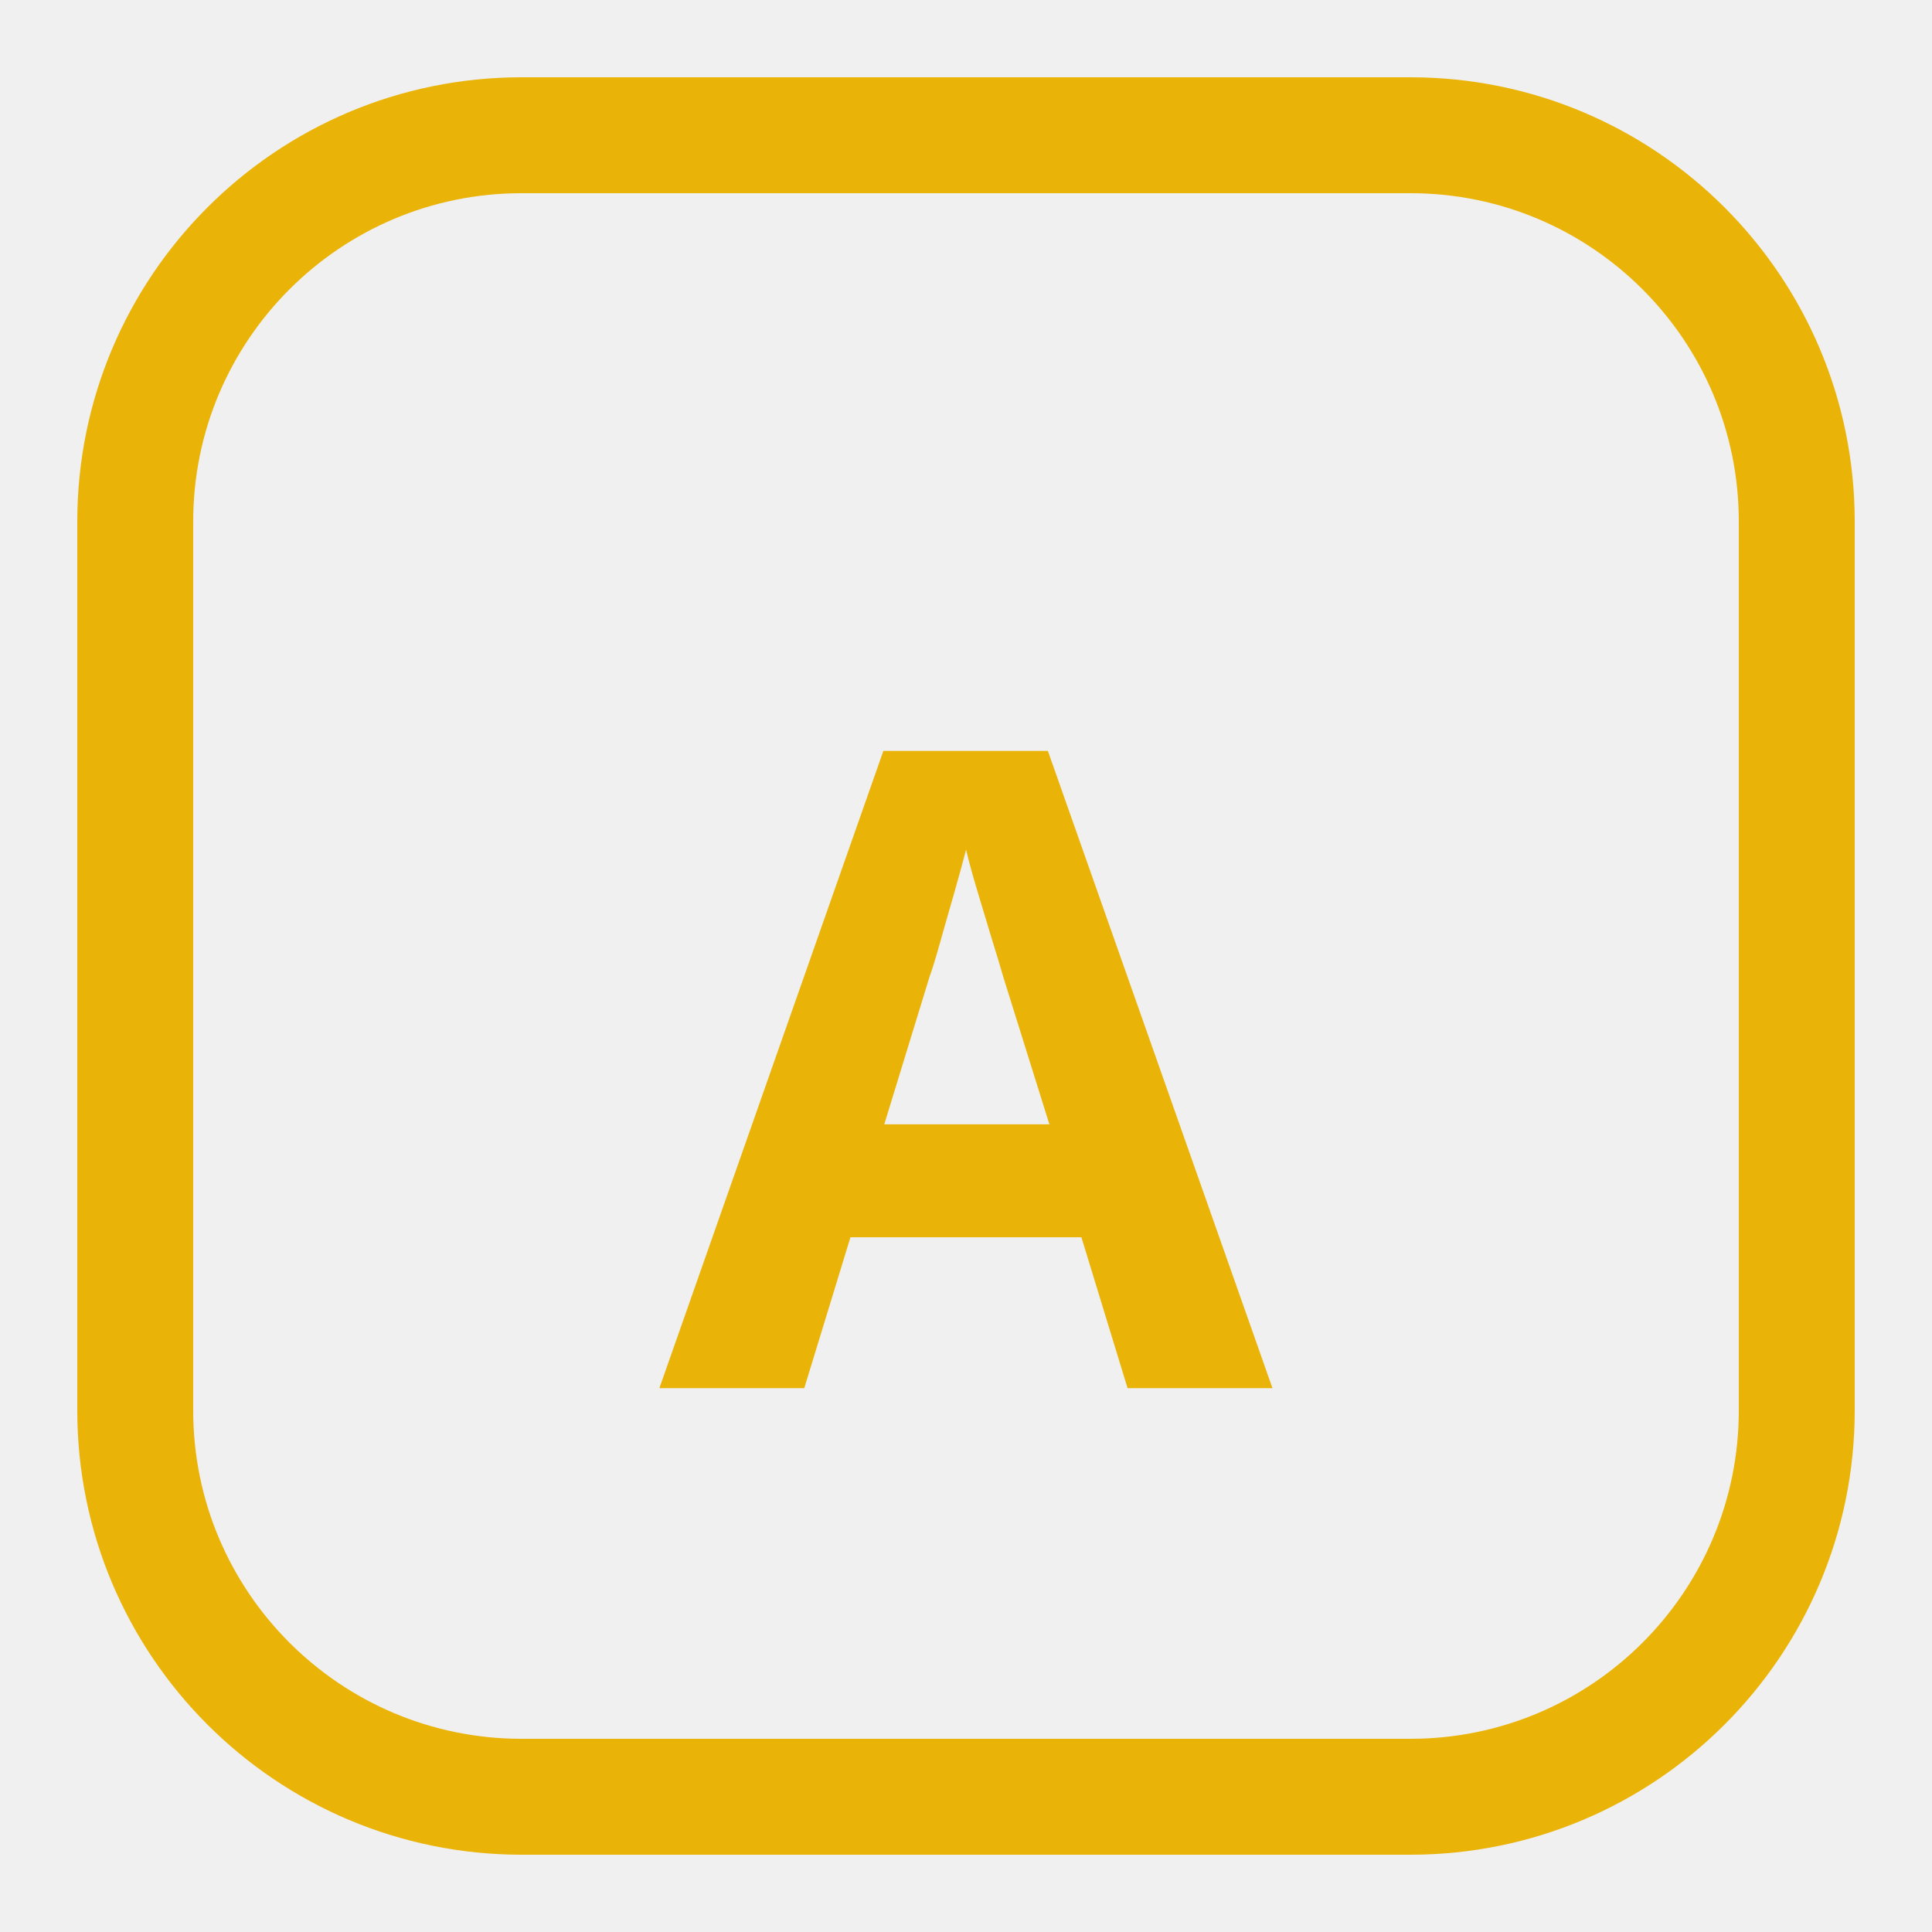
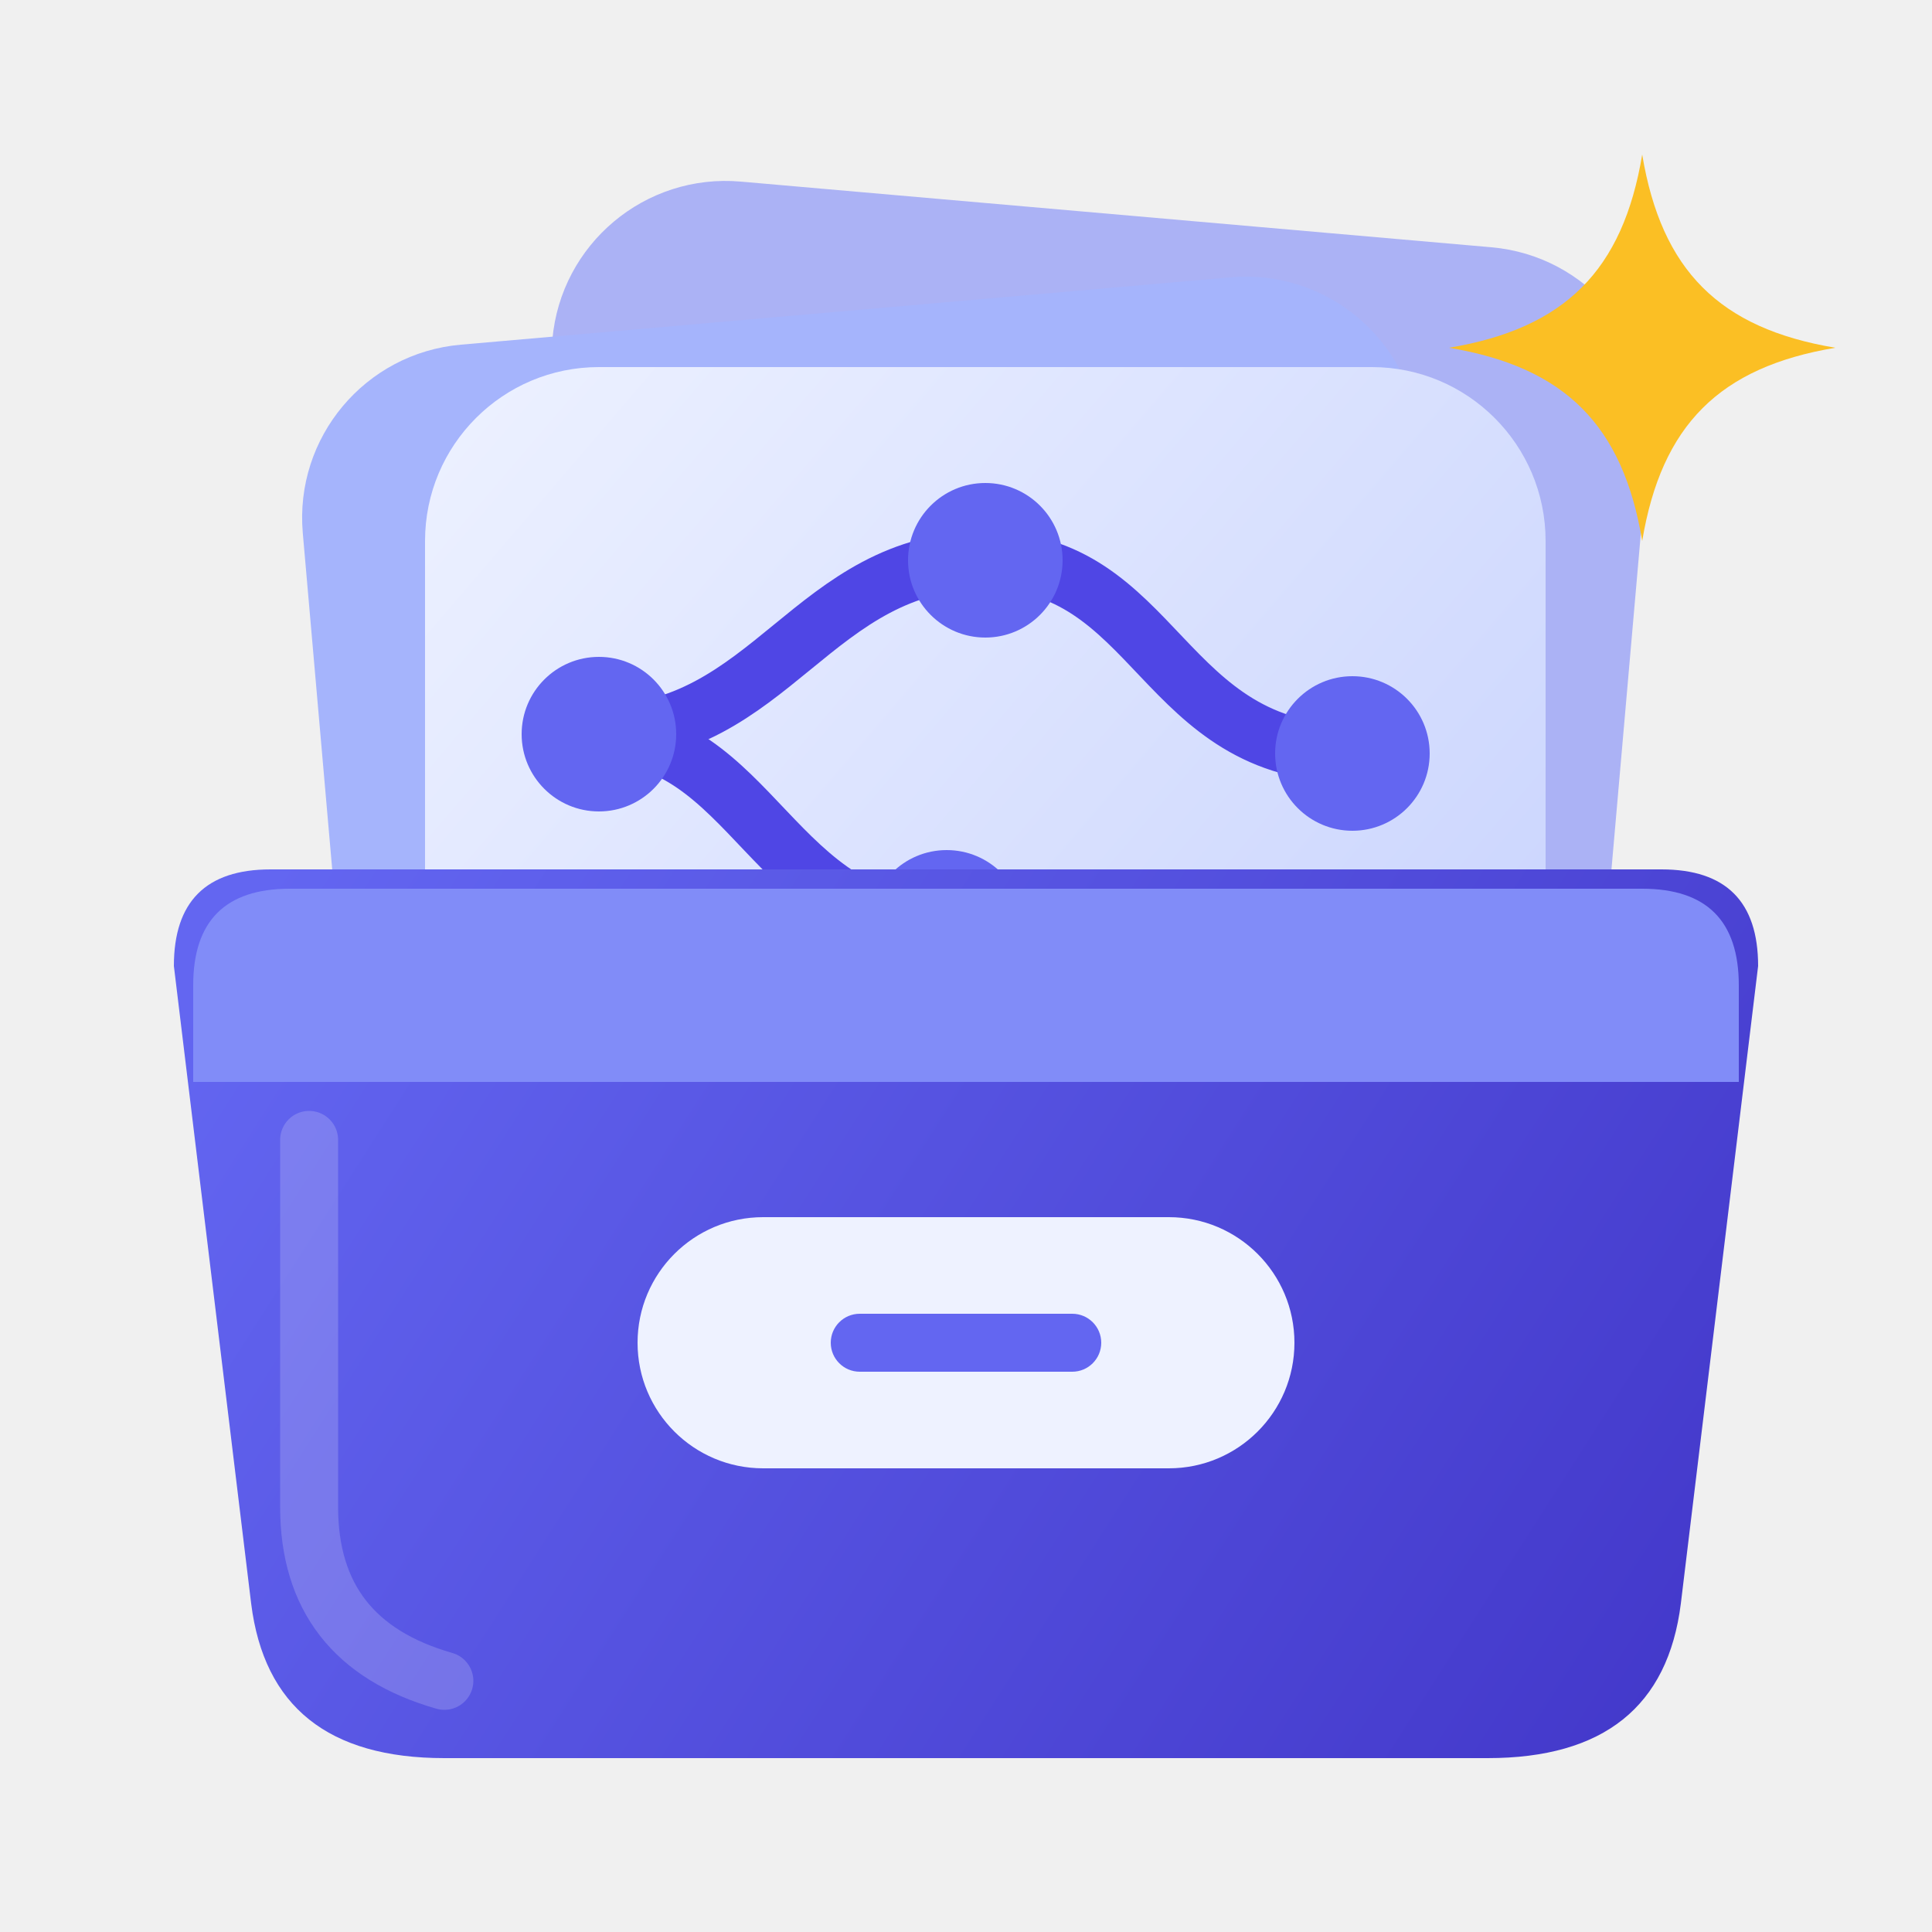
- <svg xmlns="http://www.w3.org/2000/svg" viewBox="0 0 100 100" fill="none">
-   <rect x="7" y="7" width="86" height="86" rx="20" stroke="#eab308" stroke-width="6" />
-   <text x="50" y="54" text-anchor="middle" dominant-baseline="central" font-family="'Space Grotesk', system-ui, sans-serif" font-weight="700" font-size="46" fill="#eab308">A</text>
+ <svg xmlns="http://www.w3.org/2000/svg" viewBox="0 0 100 100" fill="none" role="img" aria-labelledby="title desc">
+   <defs>
+     <linearGradient id="memory" x1="14" y1="45" x2="86" y2="91" gradientUnits="userSpaceOnUse">
+       <stop offset="0" stop-color="#6366f1" />
+       <stop offset="1" stop-color="#4338ca" />
+     </linearGradient>
+     <linearGradient id="card" x1="22" y1="17" x2="78" y2="65" gradientUnits="userSpaceOnUse">
+       <stop offset="0" stop-color="#eef2ff" />
+       <stop offset="1" stop-color="#c7d2fe" />
+     </linearGradient>
+   </defs>
+   <rect x="27" y="11" width="57" height="52" rx="9" transform="rotate(5 55.5 37)" fill="#818cf8" opacity="0.62" />
+   <rect x="17" y="16" width="58" height="51" rx="9" transform="rotate(-5 46 41.5)" fill="#a5b4fc" />
+   <rect x="22" y="19" width="58" height="51" rx="9" fill="url(#card)" />
+   <g stroke="#4f46e5" stroke-width="3" stroke-linecap="round" stroke-linejoin="round">
+     <path d="M31 38 C40 38 42 29 51 29 C60 29 60 39 70 39" />
+     <path d="M31 38 C39 38 40 48 49 48" />
+   </g>
+   <g fill="#6366f1">
+     <circle cx="31" cy="38" r="4" />
+     <circle cx="51" cy="29" r="4" />
+     <circle cx="70" cy="39" r="4" />
+     <circle cx="49" cy="48" r="4" />
+   </g>
+   <path d="M9 50 Q9 45 14 45 H86 Q91 45 91 50 L87 83 Q86 91 77 91 H23 Q14 91 13 83 Z" fill="url(#memory)" />
+   <path d="M10 51 Q10 46 15 46 H85 Q90 46 90 51 V56 H10 Z" fill="#818cf8" />
+   <path d="M16 59 V78 Q16 85 23 87" stroke="#ffffff" stroke-width="3" stroke-linecap="round" opacity="0.18" />
+   <rect x="33" y="63" width="34" height="13" rx="6.5" fill="#eef2ff" />
+   <rect x="43" y="68" width="14" height="3" rx="1.5" fill="#6366f1" />
+   <path d="M85 8 C86 14 89 17 95 18 C89 19 86 22 85 28 C84 22 81 19 75 18 C81 17 84 14 85 8 Z" fill="#fbbf24" />
</svg>
